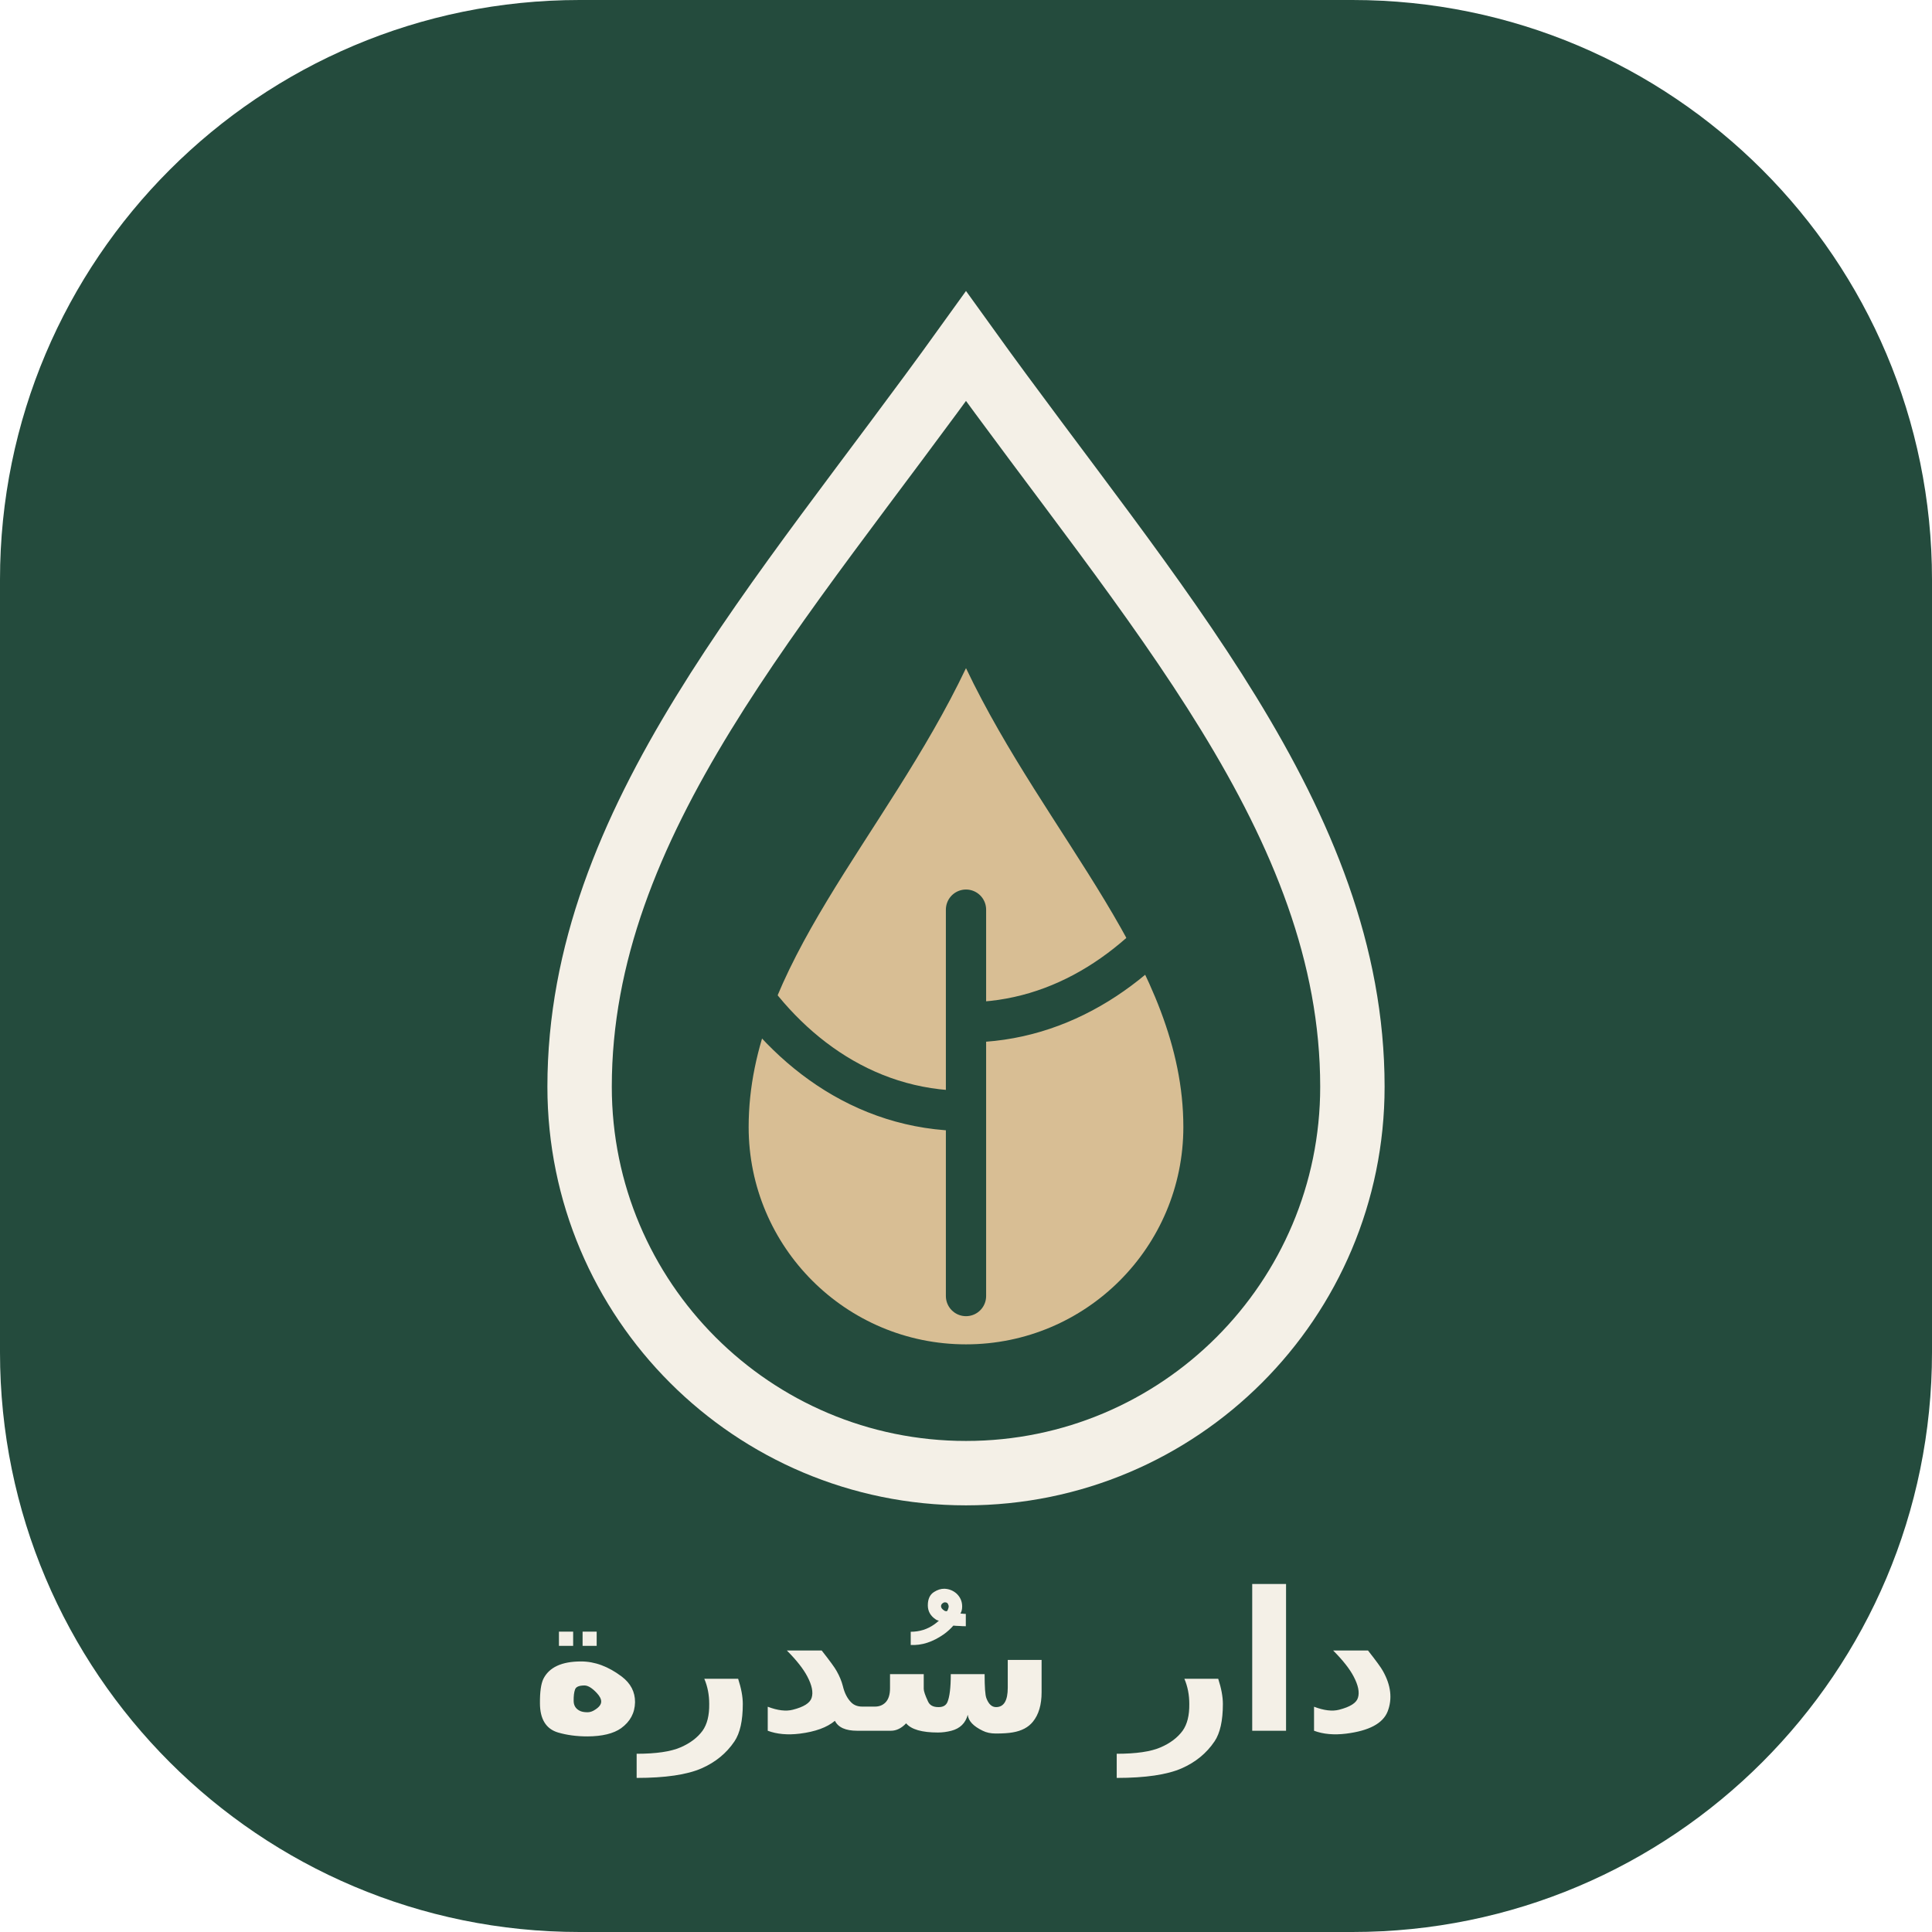
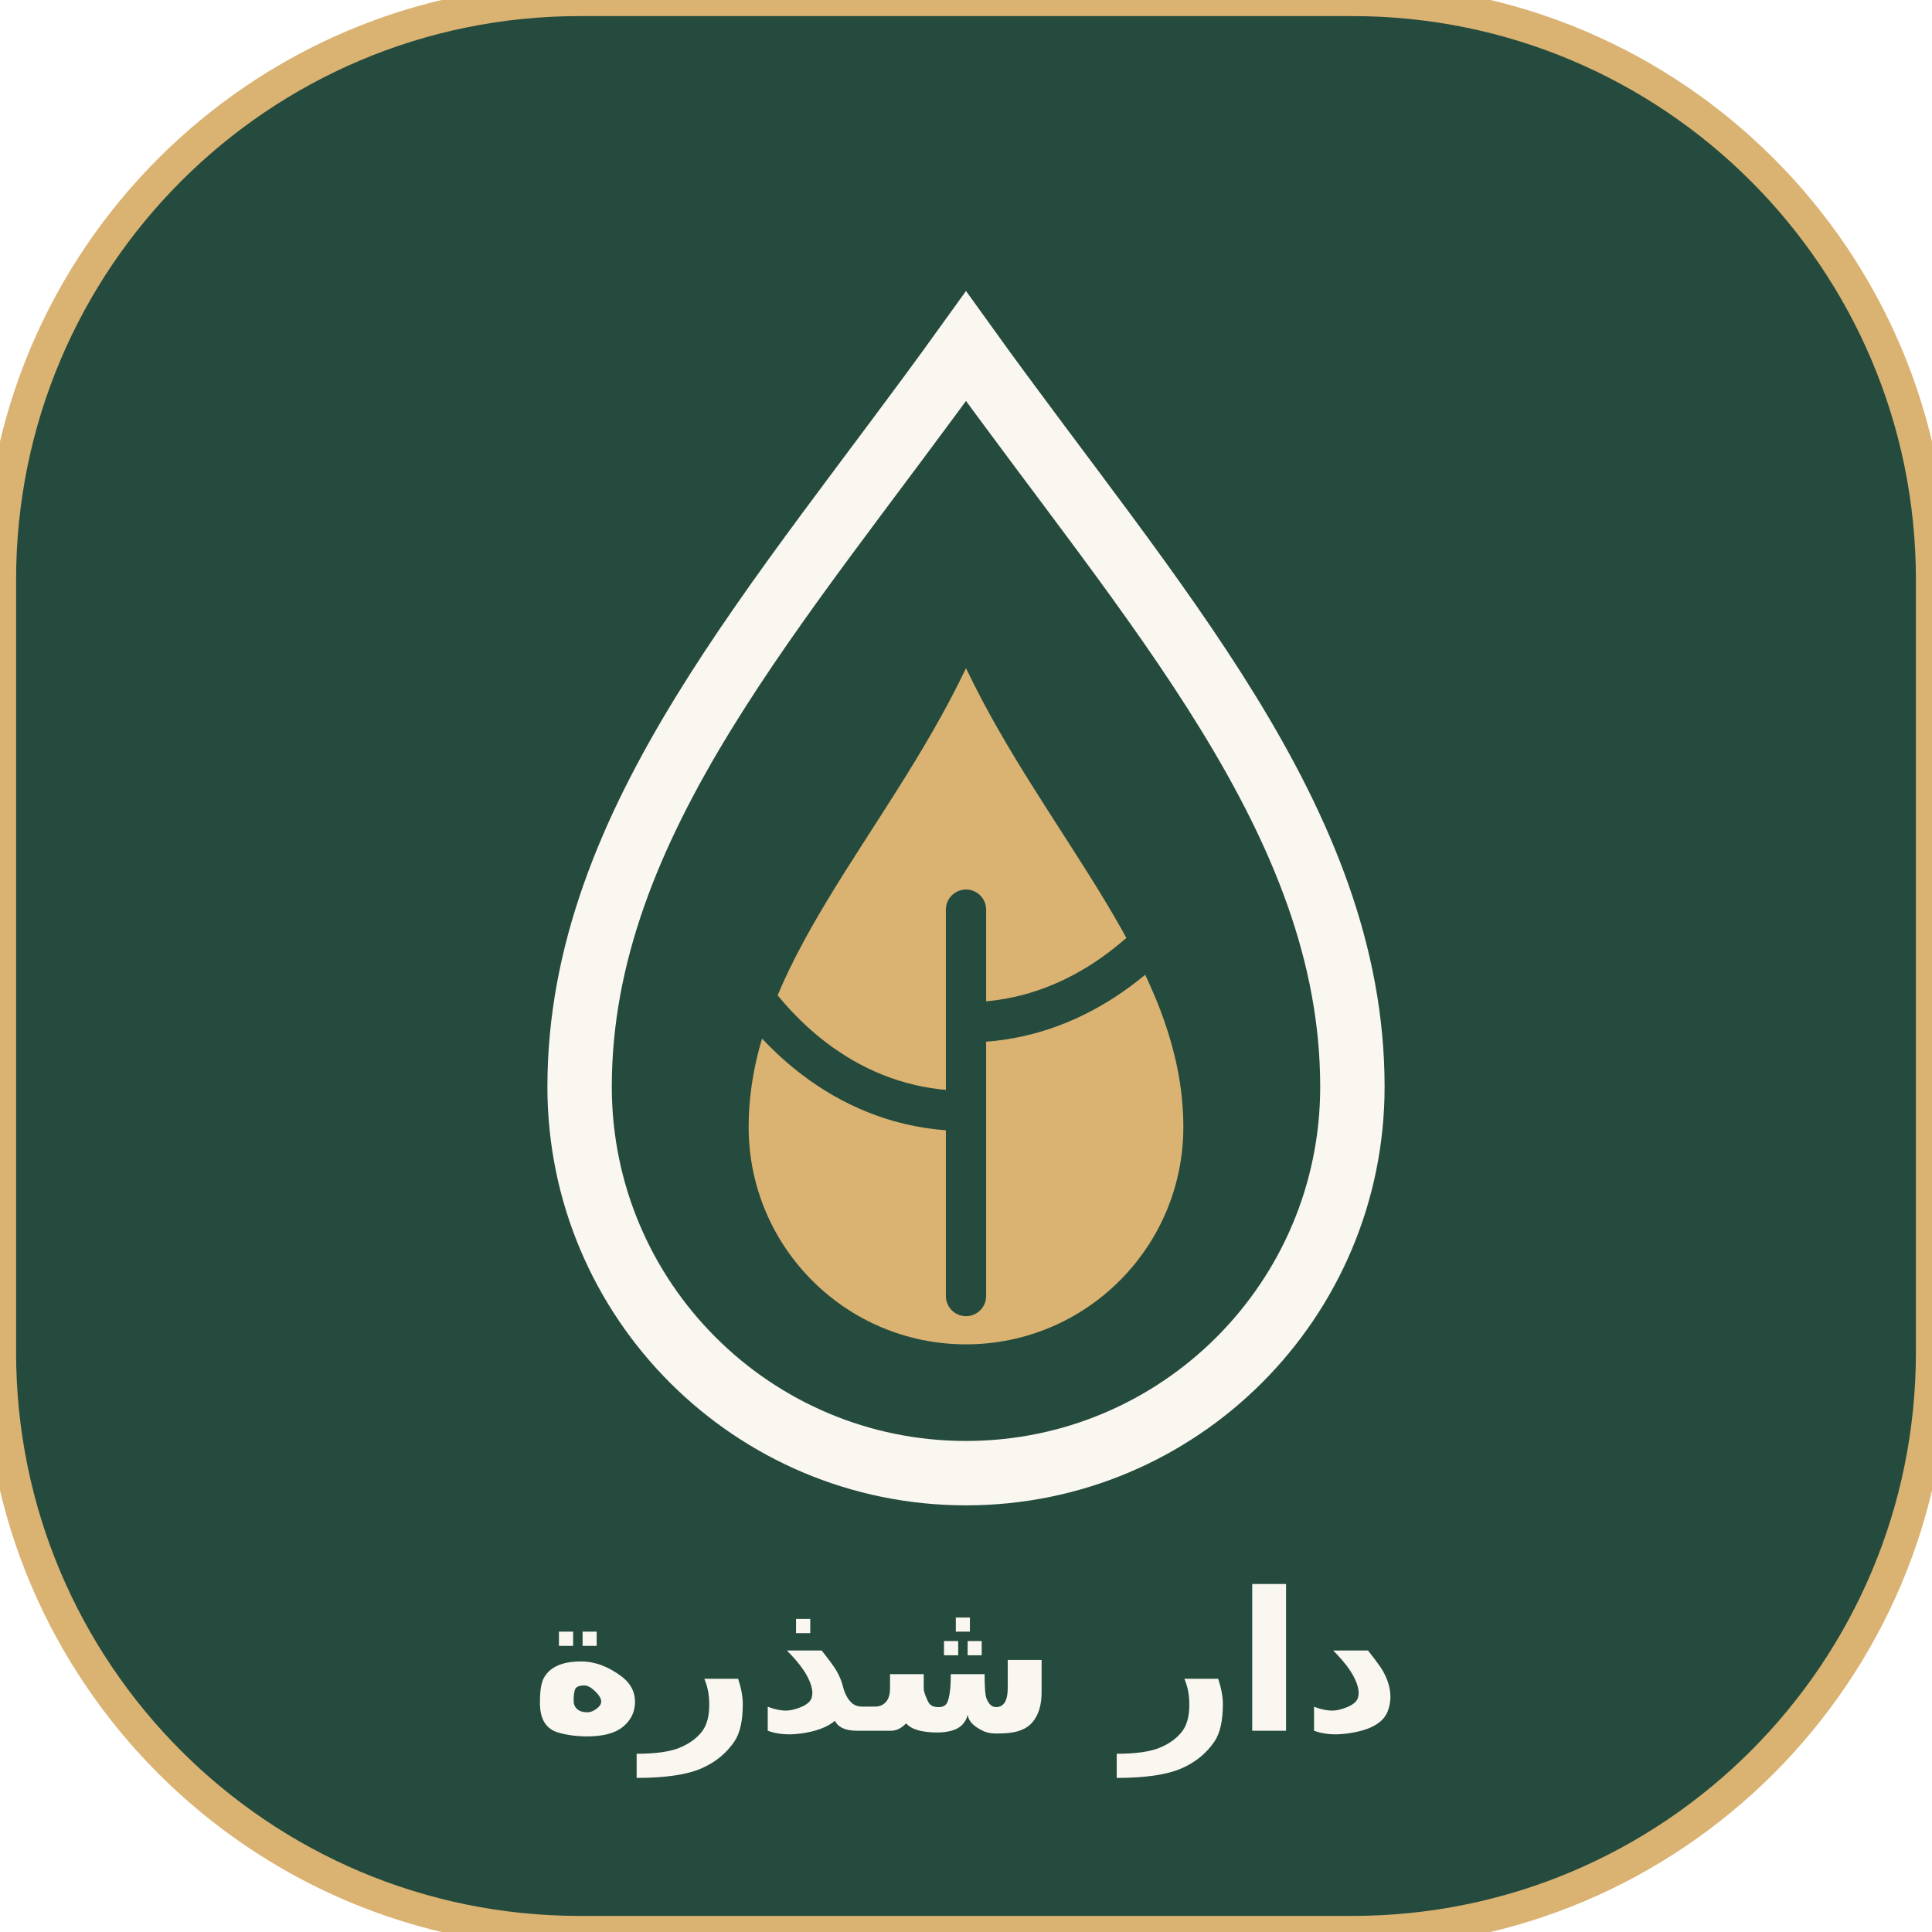
<svg xmlns="http://www.w3.org/2000/svg" viewBox="0 0 240 240" fill="none">
-   <rect width="240" height="240" rx="72" fill="#244B3D" />
-   <path d="M120 43c-23 32-48 59-48 92a48 48 0 0 0 96 0c0-33-25-60-48-92Z" stroke="#F4F0E7" stroke-width="8" />
-   <path d="M120 83c-10 21-27 37-27 57a27 27 0 0 0 54 0c0-20-17-36-27-57Z" fill="#D8BE94" />
+   <rect width="240" height="240" rx="72" fill="#244B3D" stroke="#DAB272" stroke-width="4" />
+   <path d="M120 43c-23 32-48 59-48 92a48 48 0 0 0 96 0c0-33-25-60-48-92Z" stroke="#FAF6F0" stroke-width="8" />
+   <path d="M120 83c-10 21-27 37-27 57a27 27 0 0 0 54 0c0-20-17-36-27-57Z" fill="#DAB272" />
  <path d="M120 113v48m0-23c-13 0-23-8-29-18m29 7c12 0 22-7 29-17" stroke="#244B3D" stroke-linecap="round" stroke-width="5" />
-   <text x="120" y="215" fill="#F4F0E7" font-family="Alexandria, Arial, sans-serif" font-size="24" font-weight="700" text-anchor="middle" direction="rtl">دار سُدرة</text>
+   <text x="120" y="215" fill="#FAF6F0" font-family="Alexandria, Arial, sans-serif" font-size="24" font-weight="700" text-anchor="middle" direction="rtl">دار شذرة</text>
</svg>
